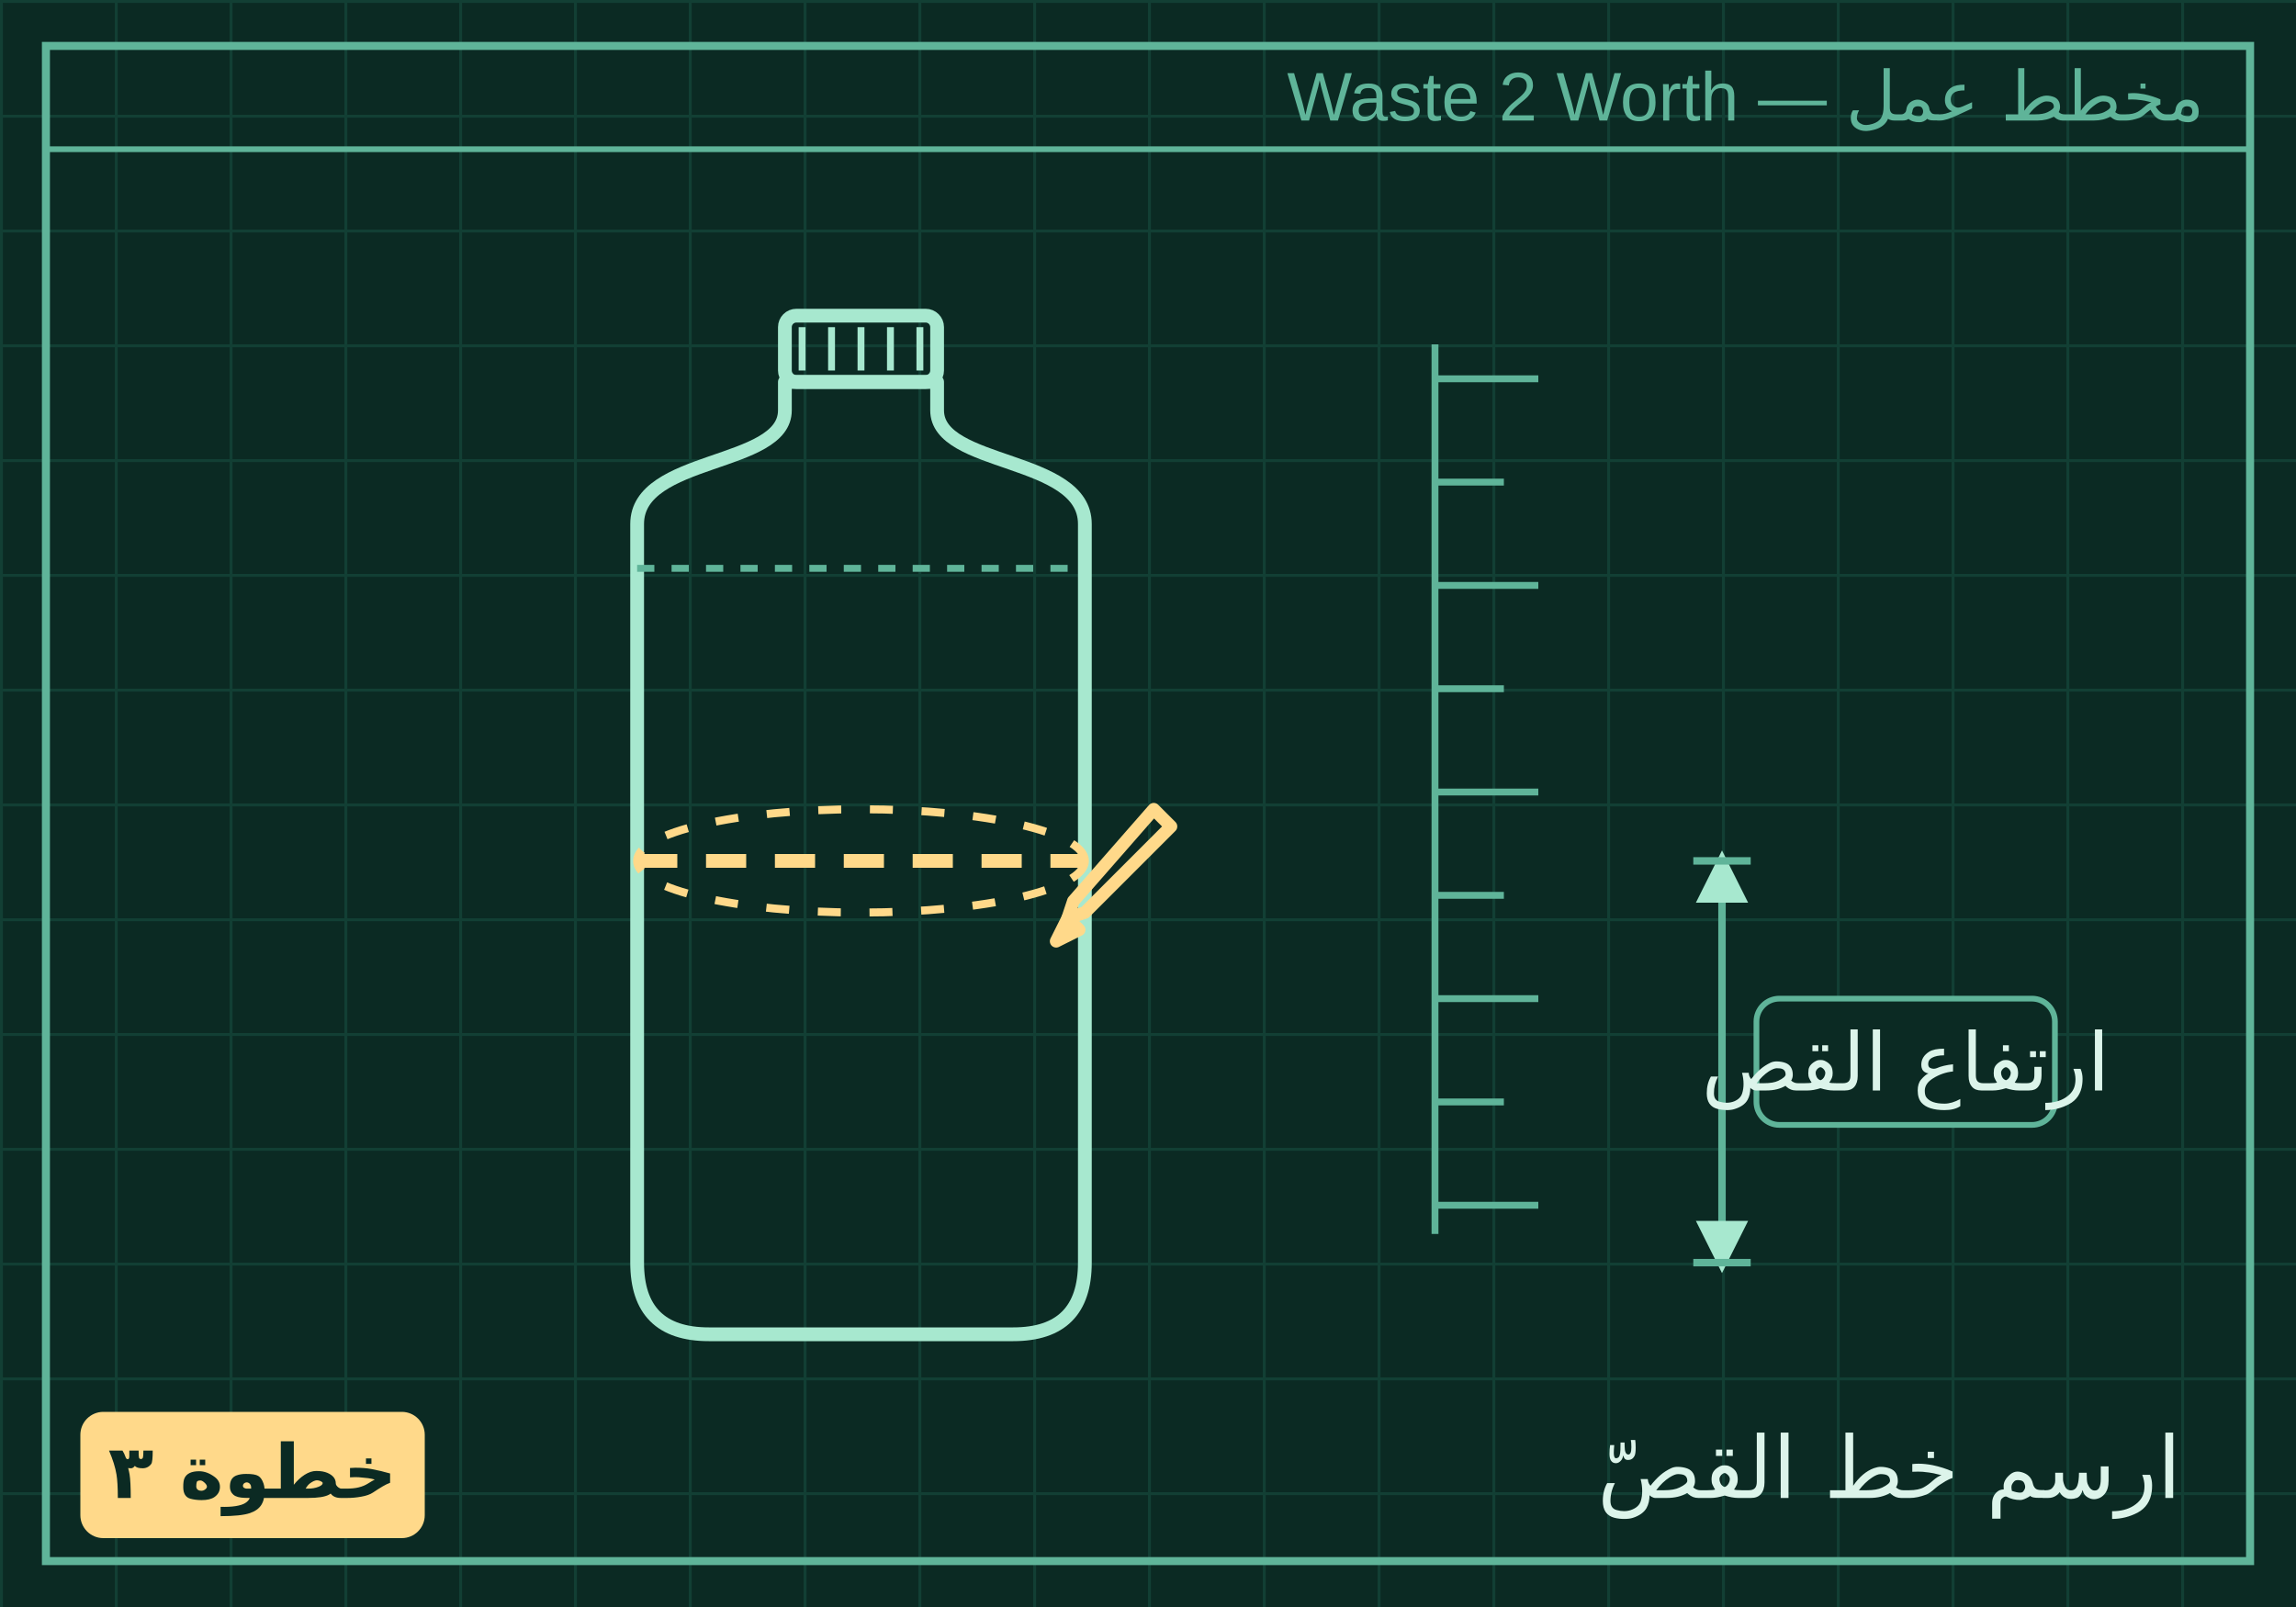
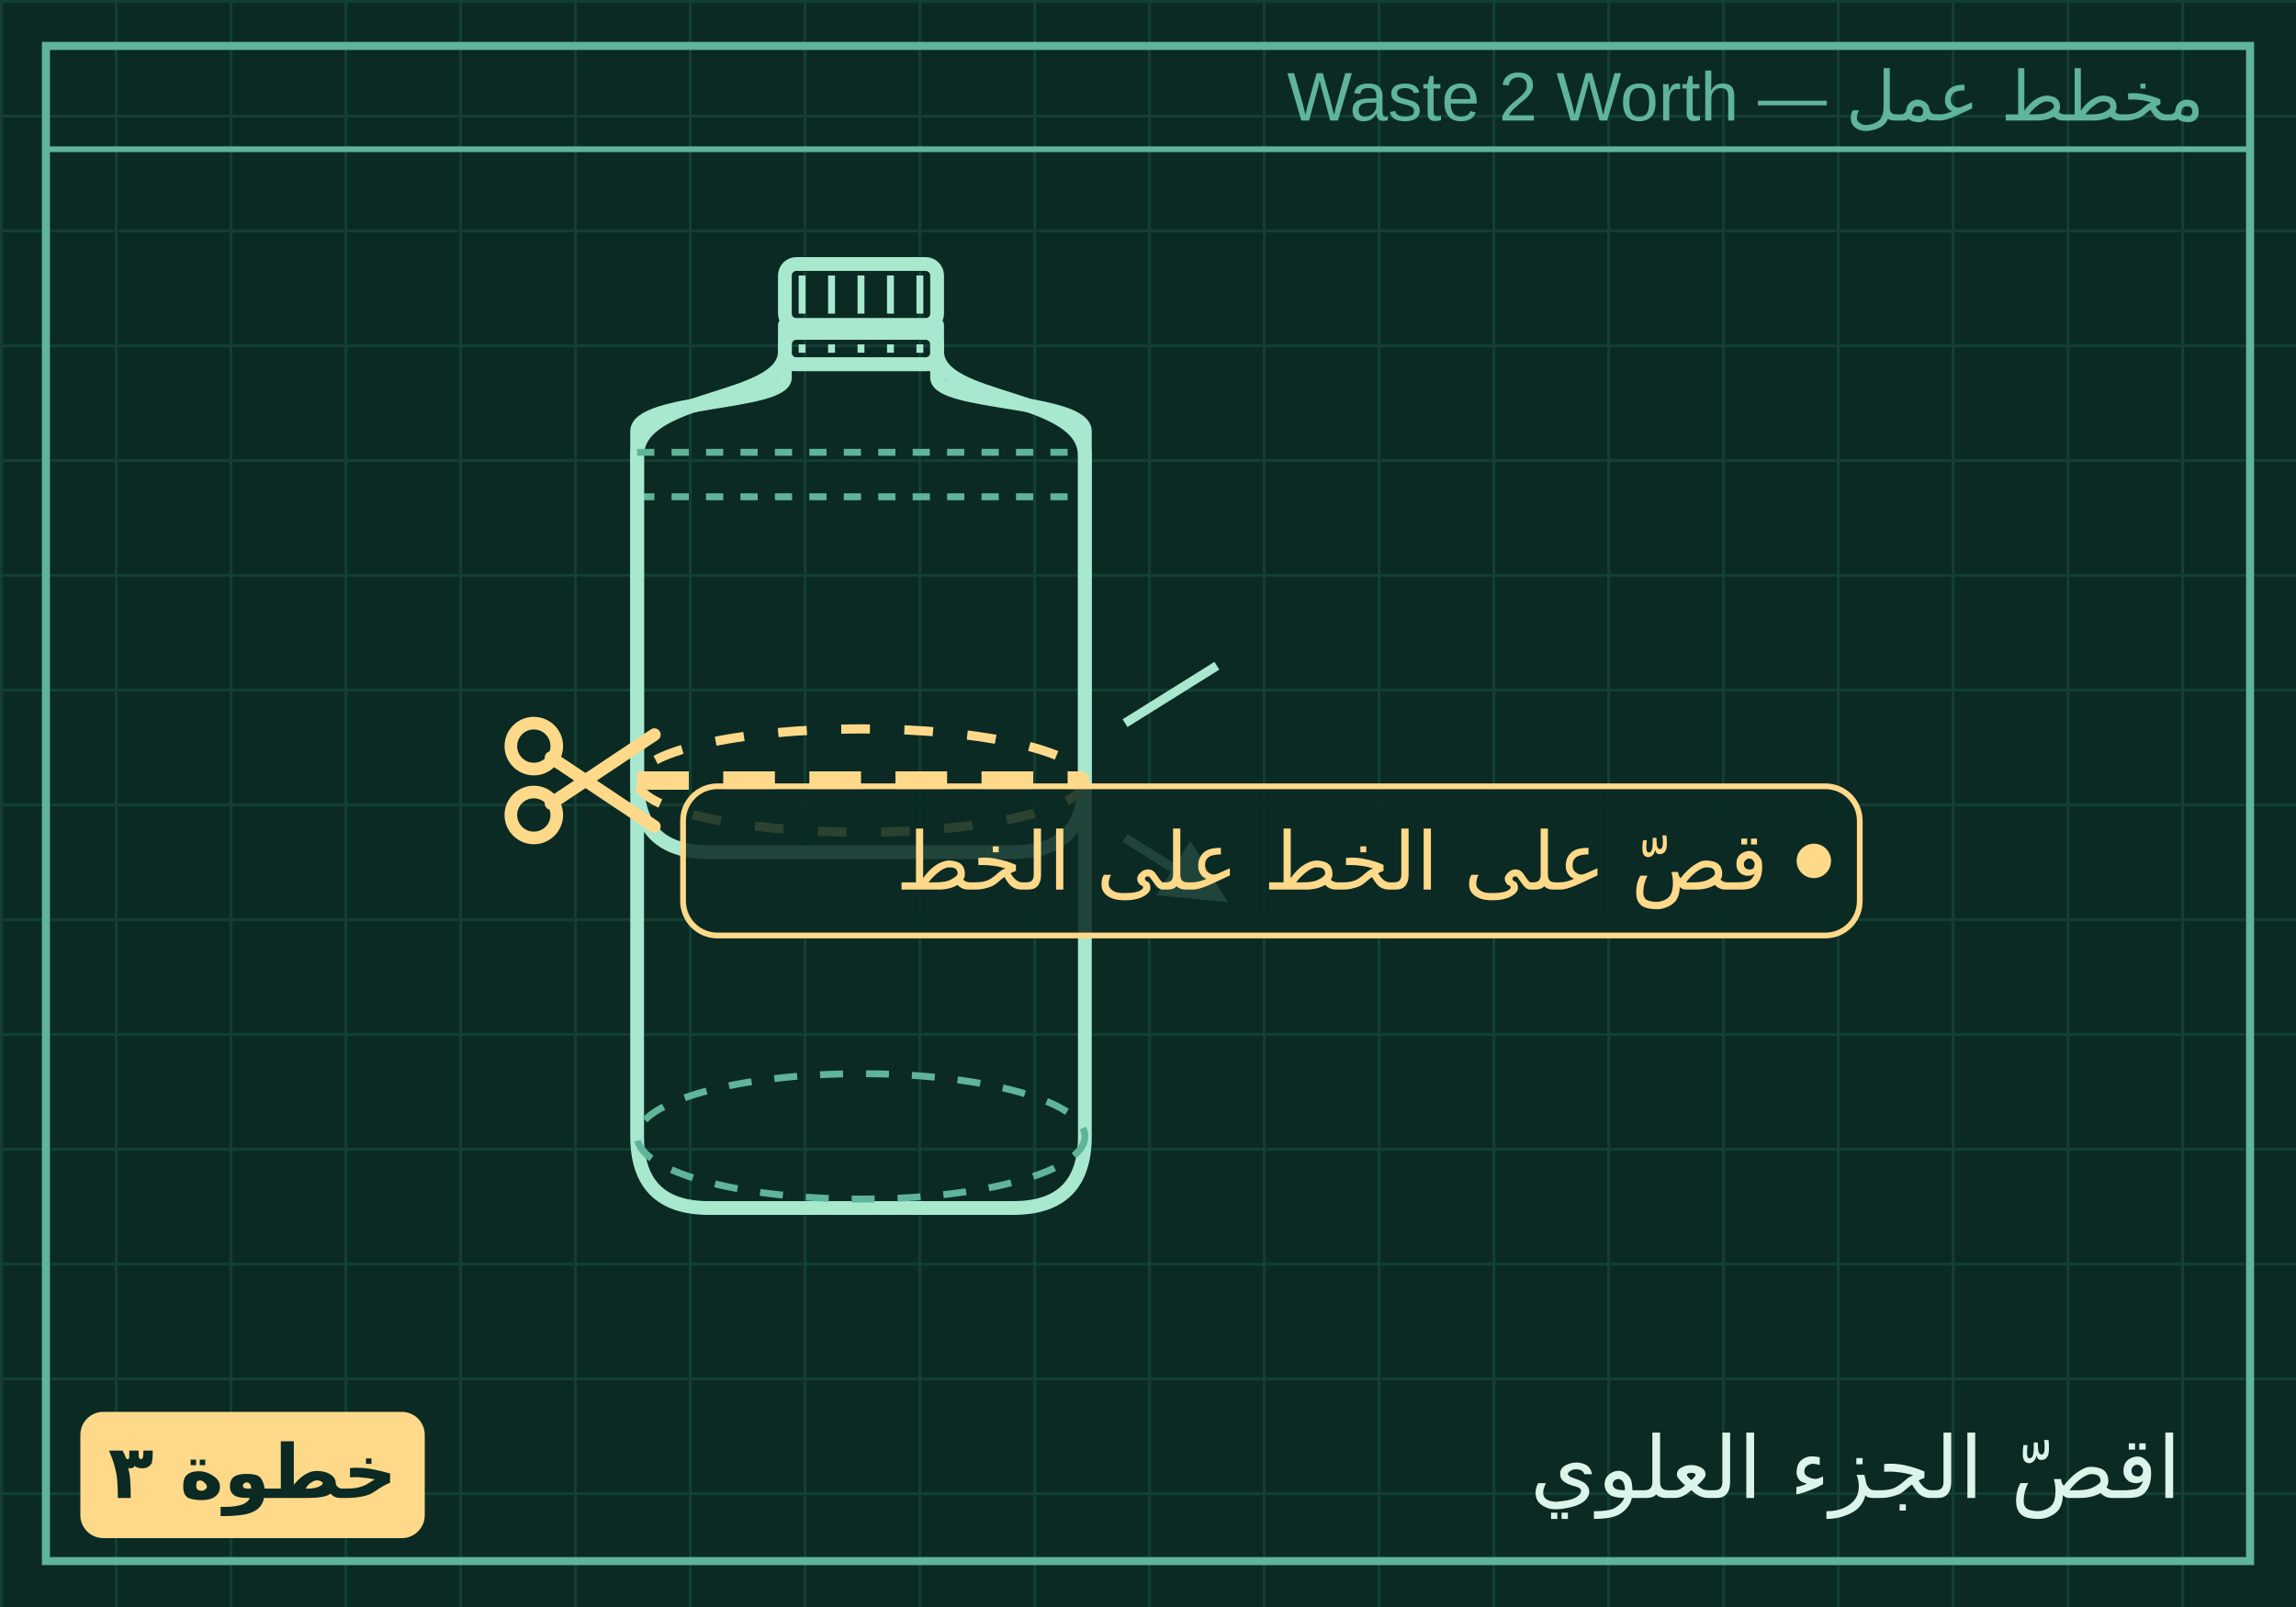
<svg xmlns="http://www.w3.org/2000/svg" width="400" height="280" viewBox="0 0 400 280">
  <defs>
    <marker id="ah" viewBox="0 0 10 10" refX="8" refY="5" markerWidth="7" markerHeight="7" orient="auto-start-reverse">
      <path d="M0 0L10 5L0 10z" fill="#a7e8cf" />
    </marker>
    <marker id="ahh" viewBox="0 0 10 10" refX="8" refY="5" markerWidth="7" markerHeight="7" orient="auto-start-reverse">
      <path d="M0 0L10 5L0 10z" fill="#ffd98a" />
    </marker>
    <pattern id="grid" width="20" height="20" patternUnits="userSpaceOnUse">
      <path d="M20 0H0V20" fill="none" stroke="#123f34" stroke-width="1" />
    </pattern>
    <pattern id="soil" width="9" height="9" patternUnits="userSpaceOnUse">
      <circle cx="2" cy="2" r="1.1" fill="#5fb499" />
      <circle cx="6.5" cy="6" r="1.1" fill="#5fb499" />
    </pattern>
    <pattern id="water" width="10" height="10" patternUnits="userSpaceOnUse" patternTransform="rotate(35)">
      <line x1="0" y1="0" x2="0" y2="10" stroke="#5fb499" stroke-width="1" />
    </pattern>
  </defs>
  <rect width="400" height="280" fill="#0b2a23" />
  <rect width="400" height="280" fill="url(#grid)" />
  <rect x="8" y="8" width="384" height="264" fill="none" stroke="#5fb499" stroke-width="1.4" />
  <rect x="8" y="8" width="384" height="18" fill="none" stroke="#5fb499" stroke-width="1" />
  <text x="384" y="21" font-family="'Segoe UI',Tahoma,Arial,sans-serif" font-size="12" fill="#5fb499" text-anchor="start" direction="rtl">مخطط عمل — Waste 2 Worth</text>
  <g fill="none" stroke="#a7e8cf" stroke-width="2.4" stroke-linejoin="round">
-     <rect x="136.74" y="55" width="26.52" height="11.55" rx="2" />
-     <line x1="139.74" y1="57" x2="139.74" y2="64.55" stroke="#a7e8cf" stroke-width="1.2" />
-     <line x1="144.87" y1="57" x2="144.87" y2="64.55" stroke="#a7e8cf" stroke-width="1.2" />
-     <line x1="150" y1="57" x2="150" y2="64.55" stroke="#a7e8cf" stroke-width="1.2" />
-     <line x1="155.13" y1="57" x2="155.13" y2="64.55" stroke="#a7e8cf" stroke-width="1.2" />
-     <line x1="160.26" y1="57" x2="160.26" y2="64.55" stroke="#a7e8cf" stroke-width="1.2" />
-     <path d="M136.74 66.55 v4.95       C 136.74 81.4, 111 79.42, 111 91.3       v128.7       q0 12.48 12.48 12.48       h53.04       q12.48 0 12.48 -12.48       v-128.7       C 189 79.42, 163.26 81.4, 163.26 71.5       v-4.95 z" />
-     <path d="M111 99.022 h78" stroke="#5fb499" stroke-width="1.2" stroke-dasharray="3 3" />
+     <rect x="136.74" y="46" width="26.52" height="10.64" rx="2" />
+     <line x1="139.74" y1="48" x2="139.74" y2="54.64" stroke="#a7e8cf" stroke-width="1.2" />
+     <line x1="144.87" y1="48" x2="144.87" y2="54.64" stroke="#a7e8cf" stroke-width="1.2" />
+     <line x1="150" y1="48" x2="150" y2="54.64" stroke="#a7e8cf" stroke-width="1.2" />
+     <line x1="155.13" y1="48" x2="155.13" y2="54.64" stroke="#a7e8cf" stroke-width="1.2" />
+     <line x1="160.26" y1="48" x2="160.26" y2="54.64" stroke="#a7e8cf" stroke-width="1.2" />
+     <path d="M136.74 56.64 v4.56       C 136.74 70.32, 111 68.496, 111 79.44       v118.56       q0 12.48 12.48 12.48       h53.04       q12.48 0 12.48 -12.48       v-118.56       C 189 68.496, 163.26 70.32, 163.26 61.2       v-4.56 z" />
+     <path d="M111 86.554 h78" stroke="#5fb499" stroke-width="1.2" stroke-dasharray="3 3" />
+     <ellipse cx="150" cy="198" rx="39" ry="10.92" fill="none" stroke="#5fb499" stroke-width="1.2" stroke-dasharray="4 4" />
  </g>
-   <path d="M111 150h78" stroke="#ffd98a" stroke-width="2.4" stroke-dasharray="7 5" />
-   <ellipse cx="150" cy="150" rx="39" ry="9" fill="none" stroke="#ffd98a" stroke-width="1.4" stroke-dasharray="4 5" />
-   <g transform="translate(196 150) rotate(0)" fill="none" stroke="#ffd98a" stroke-width="2.2" stroke-linecap="round" stroke-linejoin="round">
-     <path d="M-10 10l3 -1L8 -6l-3 -3L-9 7z" />
-     <path d="M-10 10l-2 4l4 -2z" fill="#ffd98a" />
+   <g fill="none" stroke="#a7e8cf" stroke-width="2.4" stroke-linejoin="round">
+     <rect x="136.74" y="58" width="26.52" height="5.46" rx="2" />
+     <line x1="139.74" y1="60" x2="139.74" y2="61.46" stroke="#a7e8cf" stroke-width="1.2" />
+     <line x1="144.87" y1="60" x2="144.87" y2="61.46" stroke="#a7e8cf" stroke-width="1.2" />
+     <line x1="150" y1="60" x2="150" y2="61.46" stroke="#a7e8cf" stroke-width="1.2" />
+     <line x1="155.13" y1="60" x2="155.13" y2="61.46" stroke="#a7e8cf" stroke-width="1.2" />
+     <line x1="160.26" y1="60" x2="160.26" y2="61.46" stroke="#a7e8cf" stroke-width="1.2" />
+     <path d="M136.74 63.46 v2.34       C 136.74 70.48, 111 69.544, 111 75.16       v60.84       q0 12.48 12.48 12.48       h53.04       q12.48 0 12.48 -12.48       v-60.84       C 189 69.544, 163.26 70.48, 163.26 65.8       v-2.34 z" />
+     <path d="M111 78.81 h78" stroke="#5fb499" stroke-width="1.2" stroke-dasharray="3 3" />
  </g>
-   <g stroke="#5fb499" stroke-width="1.2">
-     <line x1="250" y1="60" x2="250" y2="215" />
-     <line x1="250" y1="66" x2="268" y2="66" />
-     <line x1="250" y1="84" x2="262" y2="84" />
-     <line x1="250" y1="102" x2="268" y2="102" />
-     <line x1="250" y1="120" x2="262" y2="120" />
-     <line x1="250" y1="138" x2="268" y2="138" />
-     <line x1="250" y1="156" x2="262" y2="156" />
-     <line x1="250" y1="174" x2="268" y2="174" />
-     <line x1="250" y1="192" x2="262" y2="192" />
-     <line x1="250" y1="210" x2="268" y2="210" />
+   <path d="M111 136h78" stroke="#ffd98a" stroke-width="3.2" stroke-dasharray="9 6" />
+   <ellipse cx="150" cy="136" rx="39" ry="9" fill="none" stroke="#ffd98a" stroke-width="1.6" stroke-dasharray="5 6" />
+   <g transform="translate(100 136) rotate(0)" fill="none" stroke="#ffd98a" stroke-width="2.2" stroke-linecap="round" stroke-linejoin="round">
+     <circle cx="-7" cy="-6" r="4" />
+     <circle cx="-7" cy="6" r="4" />
+     <path d="M-4 -4L14 8M-4 4L14 -8" />
  </g>
-   <g stroke="#5fb499" stroke-width="1.3" fill="none">
-     <line x1="300" y1="150" x2="300" y2="220" marker-start="url(#ah)" marker-end="url(#ah)" />
-     <line x1="295" y1="150" x2="305" y2="150" />
-     <line x1="295" y1="220" x2="305" y2="220" />
+   <path d="M196 126l16 -10M196 146l16 10" stroke="#a7e8cf" stroke-width="1.6" marker-end="url(#ah)" fill="none" />
+   <g>
+     <rect x="119" y="137" width="205" height="26" rx="6" fill="#0b2a23" fill-opacity="0.86" stroke="#ffd98a" stroke-width="1" />
+     <circle cx="316" cy="150" r="3" fill="#ffd98a" />
+     <text x="308" y="155" font-family="'Segoe UI',Tahoma,Arial,sans-serif" font-size="14" fill="#ffd98a" text-anchor="start" direction="rtl">قصّ على الخط على الخط</text>
  </g>
-   <rect x="306" y="174" width="52" height="22" rx="4" fill="#0b2a23" stroke="#5fb499" stroke-width="1" />
-   <text x="332" y="190" font-family="'Segoe UI',Tahoma,Arial,sans-serif" font-size="14" fill="#dcf4ea" text-anchor="middle" direction="rtl">ارتفاع القص</text>
  <g>
    <rect x="14" y="246" width="60" height="22" rx="4" fill="#ffd98a" />
    <text x="44" y="261" font-family="'Segoe UI',Tahoma,Arial,sans-serif" font-size="13" font-weight="700" fill="#0b2a23" text-anchor="middle">خطوة ٣</text>
-     <text x="380" y="261" font-family="'Segoe UI',Tahoma,Arial,sans-serif" font-size="15" fill="#dcf4ea" text-anchor="start" direction="rtl">ارسم خط القصّ</text>
+     <text x="380" y="261" font-family="'Segoe UI',Tahoma,Arial,sans-serif" font-size="15" fill="#dcf4ea" text-anchor="start" direction="rtl">اقصّ الجزء العلوي</text>
  </g>
</svg>
